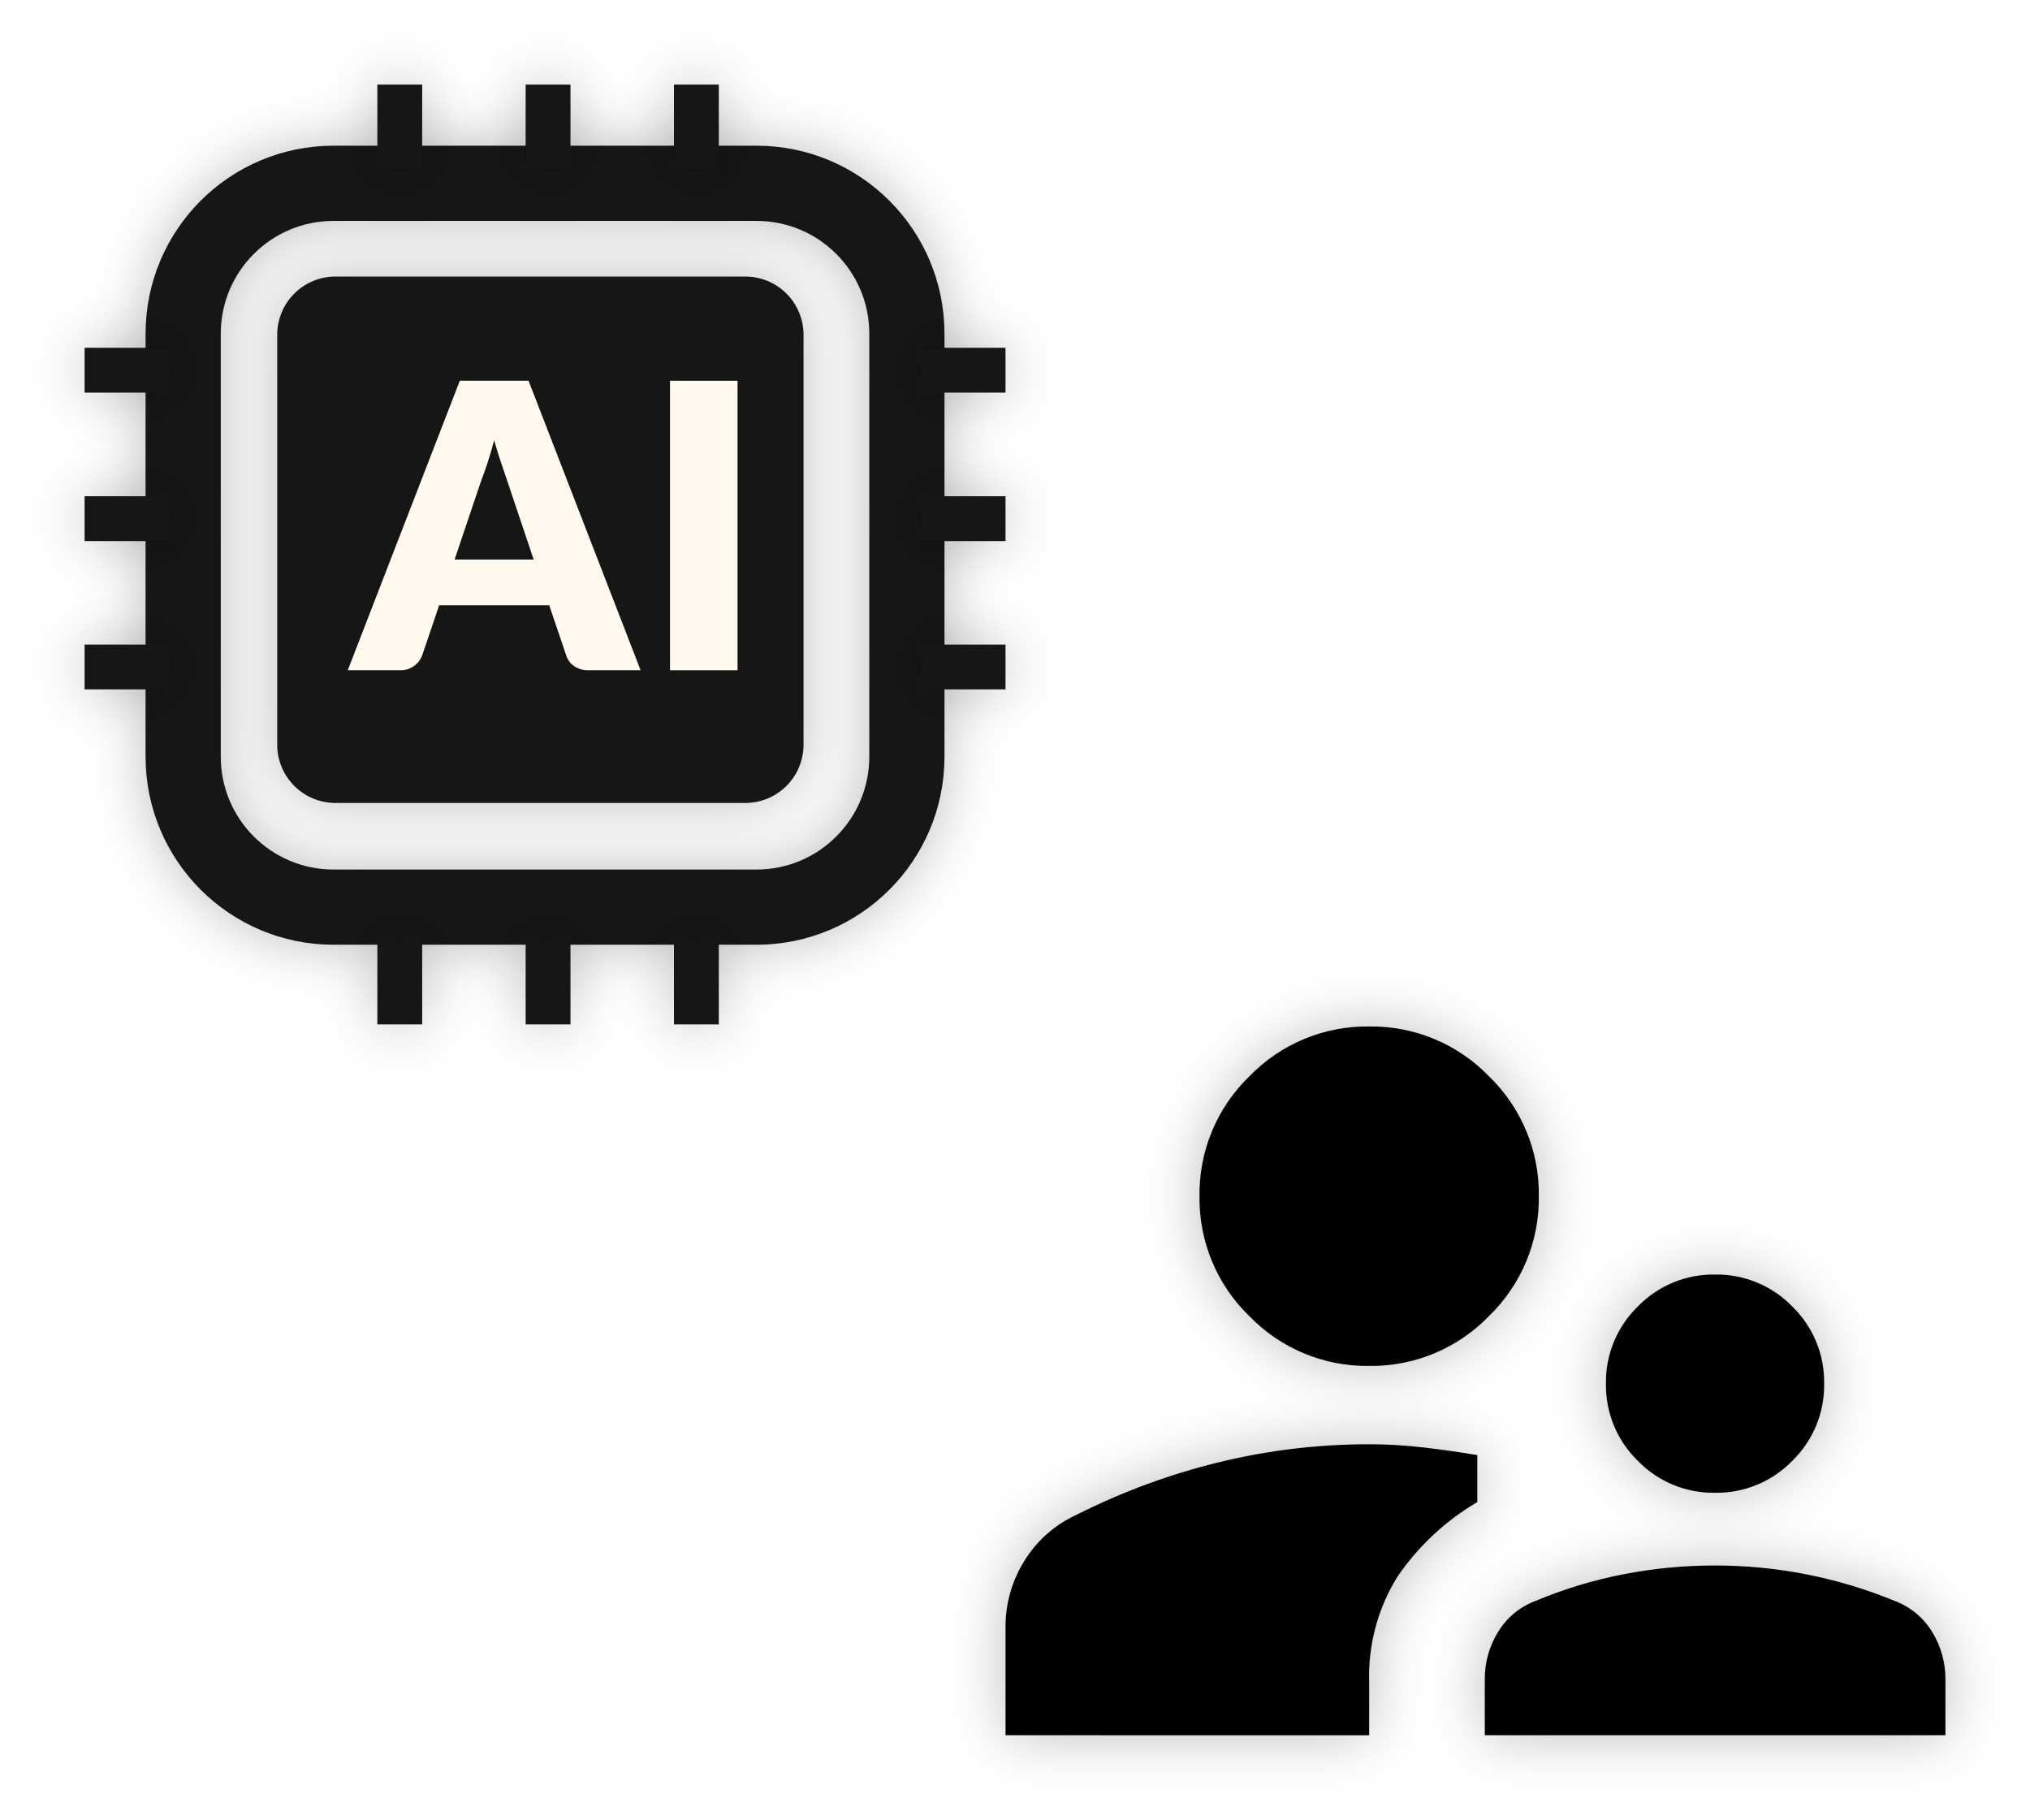
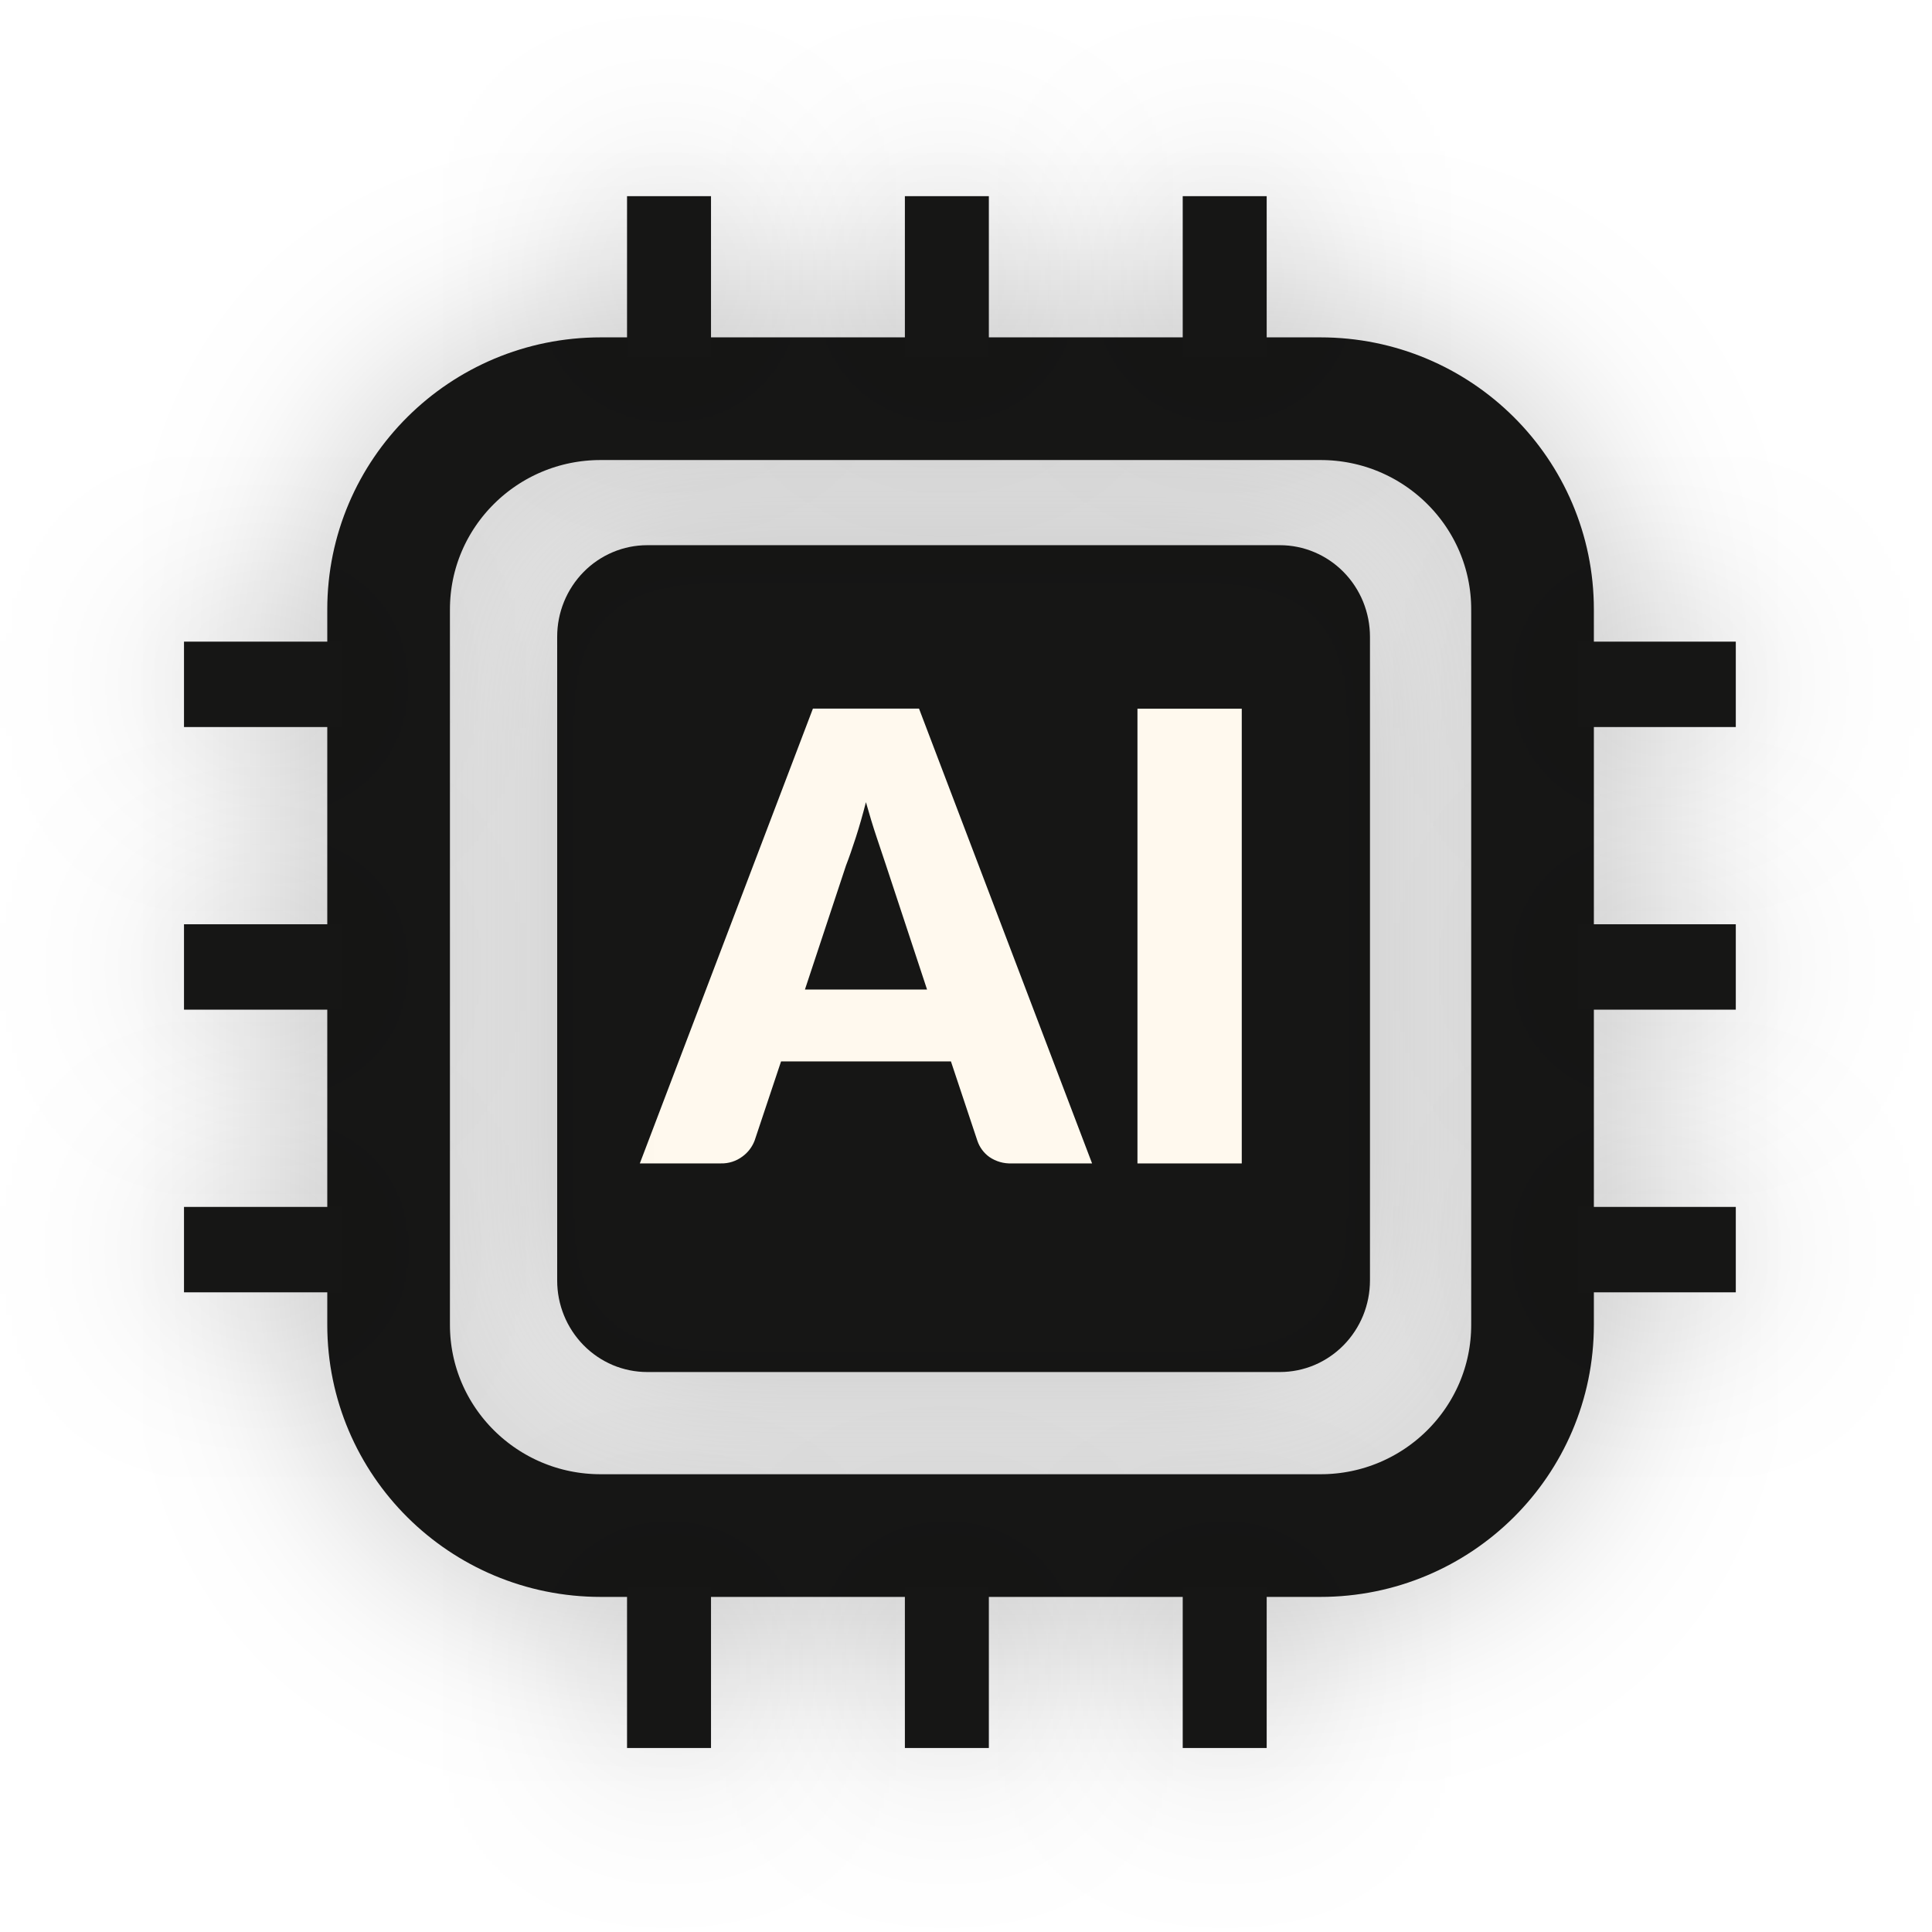
- <svg xmlns="http://www.w3.org/2000/svg" width="215.993" height="193.598" viewBox="0 0 215.993 193.598">
+ <svg xmlns="http://www.w3.org/2000/svg" width="63" height="63" viewBox="0 0 63 63" fill="none">
+   <g id="Group 13115">
+     <g id="Group" filter="url(#filter0_d_115_295)">
+       <path id="Path 15193" d="M41.736 44.74H21.105C20.72 44.74 20.338 44.663 19.981 44.513C19.625 44.362 19.301 44.142 19.029 43.865C18.756 43.587 18.539 43.258 18.392 42.896C18.244 42.533 18.168 42.145 18.169 41.752V20.766C18.168 20.373 18.244 19.985 18.392 19.622C18.539 19.26 18.756 18.931 19.029 18.653C19.301 18.376 19.625 18.156 19.981 18.006C20.338 17.855 20.72 17.778 21.105 17.778H41.736C42.122 17.778 42.504 17.855 42.86 18.006C43.217 18.156 43.54 18.376 43.813 18.653C44.086 18.931 44.302 19.26 44.45 19.622C44.597 19.985 44.673 20.373 44.673 20.766V41.752C44.673 42.145 44.597 42.533 44.45 42.896C44.302 43.258 44.086 43.587 43.813 43.865C43.54 44.142 43.217 44.362 42.86 44.513C42.504 44.663 42.122 44.74 41.736 44.74Z" fill="#161615" />
+     </g>
+     <path id="Path 15194" d="M35.611 37.937H32.99C32.733 37.948 32.479 37.876 32.265 37.73C32.081 37.599 31.942 37.412 31.87 37.196L31.009 34.612H25.469L24.607 37.193C24.528 37.399 24.393 37.578 24.217 37.707C24.012 37.863 23.761 37.944 23.505 37.937H20.864L26.508 23.107H29.968L35.611 37.937ZM26.248 32.267H30.23L28.888 28.203C28.801 27.947 28.7 27.643 28.583 27.292C28.466 26.944 28.352 26.566 28.237 26.158C28.131 26.571 28.021 26.956 27.907 27.308C27.793 27.66 27.687 27.966 27.587 28.223L26.248 32.267Z" fill="#FFF9EE" />
+     <path id="Rectangle 5831" d="M40.492 23.11H37.091V37.938H40.492V23.11Z" fill="#FFF9EE" />
+     <g id="Group_2" filter="url(#filter1_d_115_295)">
+       <path id="Rectangle 5832" d="M43.059 13.001H19.588C15.768 13.001 12.672 16.078 12.672 19.874V43.2C12.672 46.996 15.768 50.073 19.588 50.073H43.059C46.878 50.073 49.974 46.996 49.974 43.2V19.874C49.974 16.078 46.878 13.001 43.059 13.001Z" stroke="#161615" stroke-width="4" stroke-miterlimit="10" />
+     </g>
+     <g id="Group 12972">
+       <g id="Group_3" filter="url(#filter2_d_115_295)">
+         <path id="Rectangle 5836" d="M23.185 51.758H20.447V57H23.185V51.758Z" fill="#161615" />
+       </g>
+       <g id="Group_4" filter="url(#filter3_d_115_295)">
+         <path id="Rectangle 5837" d="M32.245 51.758H29.507V57H32.245V51.758Z" fill="#161615" />
+       </g>
+       <g id="Group_5" filter="url(#filter4_d_115_295)">
+         <path id="Rectangle 5838" d="M41.305 51.758H38.567V57H41.305V51.758Z" fill="#161615" />
+       </g>
+     </g>
+     <g id="Group 12973">
+       <g id="Group_6" filter="url(#filter5_d_115_295)">
+         <path id="Rectangle 5836_2" d="M23.185 6.397H20.447V11.639H23.185V6.397Z" fill="#161615" />
+       </g>
+       <g id="Group_7" filter="url(#filter6_d_115_295)">
+         <path id="Rectangle 5837_2" d="M32.245 6.397H29.507V11.639H32.245V6.397Z" fill="#161615" />
+       </g>
+       <g id="Group_8" filter="url(#filter7_d_115_295)">
+         <path id="Rectangle 5838_2" d="M41.305 6.397H38.567V11.639H41.305V6.397Z" fill="#161615" />
+       </g>
+     </g>
+     <g id="Group 12974">
+       <g id="Group_9" filter="url(#filter8_d_115_295)">
+         <path id="Rectangle 5836_3" d="M11.153 23.708V20.923H6V23.708H11.153Z" fill="#161615" />
+       </g>
+       <g id="Group_10" filter="url(#filter9_d_115_295)">
+         <path id="Rectangle 5837_3" d="M11.153 32.924V30.139H6V32.924H11.153Z" fill="#161615" />
+       </g>
+       <g id="Group_11" filter="url(#filter10_d_115_295)">
+         <path id="Rectangle 5838_3" d="M11.153 42.141V39.356H6V42.141H11.153Z" fill="#161615" />
+       </g>
+     </g>
+     <g id="Group 12975">
+       <g id="Group_12" filter="url(#filter11_d_115_295)">
+         <path id="Rectangle 5836_4" d="M56.602 23.708V20.923H51.449V23.708H56.602Z" fill="#161615" />
+       </g>
+       <g id="Group_13" filter="url(#filter12_d_115_295)">
+         <path id="Rectangle 5837_4" d="M56.602 32.924V30.139H51.449V32.924H56.602Z" fill="#161615" />
+       </g>
+       <g id="Group_14" filter="url(#filter13_d_115_295)">
+         <path id="Rectangle 5838_4" d="M56.602 42.141V39.356H51.449V42.141H56.602Z" fill="#161615" />
+       </g>
+     </g>
+   </g>
  <defs>
-     <filter id="Path_15193" x="20.499" y="20.42" width="74.002" height="74.002" filterUnits="userSpaceOnUse">
-       <feOffset input="SourceAlpha" />
-       <feGaussianBlur stdDeviation="3" result="blur" />
-       <feFlood flood-opacity="0.259" />
-       <feComposite operator="in" in2="blur" />
-       <feComposite in="SourceGraphic" />
+     <filter id="filter0_d_115_295" x="12.168" y="11.778" width="38.505" height="38.961" filterUnits="userSpaceOnUse" color-interpolation-filters="sRGB">
+       <feFlood flood-opacity="0" result="BackgroundImageFix" />
+       <feColorMatrix in="SourceAlpha" type="matrix" values="0 0 0 0 0 0 0 0 0 0 0 0 0 0 0 0 0 0 127 0" result="hardAlpha" />
+       <feOffset />
+       <feGaussianBlur stdDeviation="3" />
+       <feColorMatrix type="matrix" values="0 0 0 0 0 0 0 0 0 0 0 0 0 0 0 0 0 0 0.259 0" />
+       <feBlend mode="normal" in2="BackgroundImageFix" result="effect1_dropShadow_115_295" />
+       <feBlend mode="normal" in="SourceGraphic" in2="effect1_dropShadow_115_295" result="shape" />
    </filter>
-     <filter id="Rectangle_5832" x="6.495" y="6.5" width="103.003" height="103.003" filterUnits="userSpaceOnUse">
-       <feOffset input="SourceAlpha" />
-       <feGaussianBlur stdDeviation="3" result="blur-2" />
-       <feFlood flood-opacity="0.259" />
-       <feComposite operator="in" in2="blur-2" />
-       <feComposite in="SourceGraphic" />
+     <filter id="filter1_d_115_295" x="4.672" y="5.001" width="53.301" height="53.072" filterUnits="userSpaceOnUse" color-interpolation-filters="sRGB">
+       <feFlood flood-opacity="0" result="BackgroundImageFix" />
+       <feColorMatrix in="SourceAlpha" type="matrix" values="0 0 0 0 0 0 0 0 0 0 0 0 0 0 0 0 0 0 127 0" result="hardAlpha" />
+       <feOffset />
+       <feGaussianBlur stdDeviation="3" />
+       <feColorMatrix type="matrix" values="0 0 0 0 0 0 0 0 0 0 0 0 0 0 0 0 0 0 0.259 0" />
+       <feBlend mode="normal" in2="BackgroundImageFix" result="effect1_dropShadow_115_295" />
+       <feBlend mode="normal" in="SourceGraphic" in2="effect1_dropShadow_115_295" result="shape" />
    </filter>
-     <filter id="Rectangle_5833" x="31.148" y="0" width="22.769" height="26.979" filterUnits="userSpaceOnUse">
-       <feOffset input="SourceAlpha" />
-       <feGaussianBlur stdDeviation="3" result="blur-3" />
-       <feFlood flood-opacity="0.259" />
-       <feComposite operator="in" in2="blur-3" />
-       <feComposite in="SourceGraphic" />
+     <filter id="filter2_d_115_295" x="14.447" y="45.758" width="14.738" height="17.242" filterUnits="userSpaceOnUse" color-interpolation-filters="sRGB">
+       <feFlood flood-opacity="0" result="BackgroundImageFix" />
+       <feColorMatrix in="SourceAlpha" type="matrix" values="0 0 0 0 0 0 0 0 0 0 0 0 0 0 0 0 0 0 127 0" result="hardAlpha" />
+       <feOffset />
+       <feGaussianBlur stdDeviation="3" />
+       <feColorMatrix type="matrix" values="0 0 0 0 0 0 0 0 0 0 0 0 0 0 0 0 0 0 0.259 0" />
+       <feBlend mode="normal" in2="BackgroundImageFix" result="effect1_dropShadow_115_295" />
+       <feBlend mode="normal" in="SourceGraphic" in2="effect1_dropShadow_115_295" result="shape" />
    </filter>
-     <filter id="Rectangle_5834" x="46.93" y="0" width="22.769" height="26.979" filterUnits="userSpaceOnUse">
-       <feOffset input="SourceAlpha" />
-       <feGaussianBlur stdDeviation="3" result="blur-4" />
-       <feFlood flood-opacity="0.259" />
-       <feComposite operator="in" in2="blur-4" />
-       <feComposite in="SourceGraphic" />
+     <filter id="filter3_d_115_295" x="23.507" y="45.758" width="14.738" height="17.242" filterUnits="userSpaceOnUse" color-interpolation-filters="sRGB">
+       <feFlood flood-opacity="0" result="BackgroundImageFix" />
+       <feColorMatrix in="SourceAlpha" type="matrix" values="0 0 0 0 0 0 0 0 0 0 0 0 0 0 0 0 0 0 127 0" result="hardAlpha" />
+       <feOffset />
+       <feGaussianBlur stdDeviation="3" />
+       <feColorMatrix type="matrix" values="0 0 0 0 0 0 0 0 0 0 0 0 0 0 0 0 0 0 0.259 0" />
+       <feBlend mode="normal" in2="BackgroundImageFix" result="effect1_dropShadow_115_295" />
+       <feBlend mode="normal" in="SourceGraphic" in2="effect1_dropShadow_115_295" result="shape" />
    </filter>
-     <filter id="Rectangle_5835" x="62.712" y="0" width="22.769" height="26.979" filterUnits="userSpaceOnUse">
-       <feOffset input="SourceAlpha" />
-       <feGaussianBlur stdDeviation="3" result="blur-5" />
-       <feFlood flood-opacity="0.259" />
-       <feComposite operator="in" in2="blur-5" />
-       <feComposite in="SourceGraphic" />
+     <filter id="filter4_d_115_295" x="32.567" y="45.758" width="14.738" height="17.242" filterUnits="userSpaceOnUse" color-interpolation-filters="sRGB">
+       <feFlood flood-opacity="0" result="BackgroundImageFix" />
+       <feColorMatrix in="SourceAlpha" type="matrix" values="0 0 0 0 0 0 0 0 0 0 0 0 0 0 0 0 0 0 127 0" result="hardAlpha" />
+       <feOffset />
+       <feGaussianBlur stdDeviation="3" />
+       <feColorMatrix type="matrix" values="0 0 0 0 0 0 0 0 0 0 0 0 0 0 0 0 0 0 0.259 0" />
+       <feBlend mode="normal" in2="BackgroundImageFix" result="effect1_dropShadow_115_295" />
+       <feBlend mode="normal" in="SourceGraphic" in2="effect1_dropShadow_115_295" result="shape" />
    </filter>
-     <filter id="Rectangle_5836" x="31.148" y="91.003" width="22.769" height="26.979" filterUnits="userSpaceOnUse">
-       <feOffset input="SourceAlpha" />
-       <feGaussianBlur stdDeviation="3" result="blur-6" />
-       <feFlood flood-opacity="0.259" />
-       <feComposite operator="in" in2="blur-6" />
-       <feComposite in="SourceGraphic" />
+     <filter id="filter5_d_115_295" x="14.447" y="0.397" width="14.738" height="17.242" filterUnits="userSpaceOnUse" color-interpolation-filters="sRGB">
+       <feFlood flood-opacity="0" result="BackgroundImageFix" />
+       <feColorMatrix in="SourceAlpha" type="matrix" values="0 0 0 0 0 0 0 0 0 0 0 0 0 0 0 0 0 0 127 0" result="hardAlpha" />
+       <feOffset />
+       <feGaussianBlur stdDeviation="3" />
+       <feColorMatrix type="matrix" values="0 0 0 0 0 0 0 0 0 0 0 0 0 0 0 0 0 0 0.259 0" />
+       <feBlend mode="normal" in2="BackgroundImageFix" result="effect1_dropShadow_115_295" />
+       <feBlend mode="normal" in="SourceGraphic" in2="effect1_dropShadow_115_295" result="shape" />
    </filter>
-     <filter id="Rectangle_5837" x="46.93" y="91.003" width="22.769" height="26.979" filterUnits="userSpaceOnUse">
-       <feOffset input="SourceAlpha" />
-       <feGaussianBlur stdDeviation="3" result="blur-7" />
-       <feFlood flood-opacity="0.259" />
-       <feComposite operator="in" in2="blur-7" />
-       <feComposite in="SourceGraphic" />
+     <filter id="filter6_d_115_295" x="23.507" y="0.397" width="14.738" height="17.242" filterUnits="userSpaceOnUse" color-interpolation-filters="sRGB">
+       <feFlood flood-opacity="0" result="BackgroundImageFix" />
+       <feColorMatrix in="SourceAlpha" type="matrix" values="0 0 0 0 0 0 0 0 0 0 0 0 0 0 0 0 0 0 127 0" result="hardAlpha" />
+       <feOffset />
+       <feGaussianBlur stdDeviation="3" />
+       <feColorMatrix type="matrix" values="0 0 0 0 0 0 0 0 0 0 0 0 0 0 0 0 0 0 0.259 0" />
+       <feBlend mode="normal" in2="BackgroundImageFix" result="effect1_dropShadow_115_295" />
+       <feBlend mode="normal" in="SourceGraphic" in2="effect1_dropShadow_115_295" result="shape" />
    </filter>
-     <filter id="Rectangle_5838" x="62.712" y="91.003" width="22.769" height="26.979" filterUnits="userSpaceOnUse">
-       <feOffset input="SourceAlpha" />
-       <feGaussianBlur stdDeviation="3" result="blur-8" />
-       <feFlood flood-opacity="0.259" />
-       <feComposite operator="in" in2="blur-8" />
-       <feComposite in="SourceGraphic" />
+     <filter id="filter7_d_115_295" x="32.567" y="0.397" width="14.738" height="17.242" filterUnits="userSpaceOnUse" color-interpolation-filters="sRGB">
+       <feFlood flood-opacity="0" result="BackgroundImageFix" />
+       <feColorMatrix in="SourceAlpha" type="matrix" values="0 0 0 0 0 0 0 0 0 0 0 0 0 0 0 0 0 0 127 0" result="hardAlpha" />
+       <feOffset />
+       <feGaussianBlur stdDeviation="3" />
+       <feColorMatrix type="matrix" values="0 0 0 0 0 0 0 0 0 0 0 0 0 0 0 0 0 0 0.259 0" />
+       <feBlend mode="normal" in2="BackgroundImageFix" result="effect1_dropShadow_115_295" />
+       <feBlend mode="normal" in="SourceGraphic" in2="effect1_dropShadow_115_295" result="shape" />
    </filter>
-     <filter id="Rectangle_5839" x="0" y="59.567" width="26.979" height="22.769" filterUnits="userSpaceOnUse">
-       <feOffset input="SourceAlpha" />
-       <feGaussianBlur stdDeviation="3" result="blur-9" />
-       <feFlood flood-opacity="0.259" />
-       <feComposite operator="in" in2="blur-9" />
-       <feComposite in="SourceGraphic" />
+     <filter id="filter8_d_115_295" x="0" y="14.923" width="17.153" height="14.785" filterUnits="userSpaceOnUse" color-interpolation-filters="sRGB">
+       <feFlood flood-opacity="0" result="BackgroundImageFix" />
+       <feColorMatrix in="SourceAlpha" type="matrix" values="0 0 0 0 0 0 0 0 0 0 0 0 0 0 0 0 0 0 127 0" result="hardAlpha" />
+       <feOffset />
+       <feGaussianBlur stdDeviation="3" />
+       <feColorMatrix type="matrix" values="0 0 0 0 0 0 0 0 0 0 0 0 0 0 0 0 0 0 0.259 0" />
+       <feBlend mode="normal" in2="BackgroundImageFix" result="effect1_dropShadow_115_295" />
+       <feBlend mode="normal" in="SourceGraphic" in2="effect1_dropShadow_115_295" result="shape" />
    </filter>
-     <filter id="Rectangle_5840" x="0" y="43.785" width="26.979" height="22.769" filterUnits="userSpaceOnUse">
-       <feOffset input="SourceAlpha" />
-       <feGaussianBlur stdDeviation="3" result="blur-10" />
-       <feFlood flood-opacity="0.259" />
-       <feComposite operator="in" in2="blur-10" />
-       <feComposite in="SourceGraphic" />
+     <filter id="filter9_d_115_295" x="0" y="24.139" width="17.153" height="14.785" filterUnits="userSpaceOnUse" color-interpolation-filters="sRGB">
+       <feFlood flood-opacity="0" result="BackgroundImageFix" />
+       <feColorMatrix in="SourceAlpha" type="matrix" values="0 0 0 0 0 0 0 0 0 0 0 0 0 0 0 0 0 0 127 0" result="hardAlpha" />
+       <feOffset />
+       <feGaussianBlur stdDeviation="3" />
+       <feColorMatrix type="matrix" values="0 0 0 0 0 0 0 0 0 0 0 0 0 0 0 0 0 0 0.259 0" />
+       <feBlend mode="normal" in2="BackgroundImageFix" result="effect1_dropShadow_115_295" />
+       <feBlend mode="normal" in="SourceGraphic" in2="effect1_dropShadow_115_295" result="shape" />
    </filter>
-     <filter id="Rectangle_5841" x="0" y="28.003" width="26.979" height="22.769" filterUnits="userSpaceOnUse">
-       <feOffset input="SourceAlpha" />
-       <feGaussianBlur stdDeviation="3" result="blur-11" />
-       <feFlood flood-opacity="0.259" />
-       <feComposite operator="in" in2="blur-11" />
-       <feComposite in="SourceGraphic" />
+     <filter id="filter10_d_115_295" x="0" y="33.356" width="17.153" height="14.785" filterUnits="userSpaceOnUse" color-interpolation-filters="sRGB">
+       <feFlood flood-opacity="0" result="BackgroundImageFix" />
+       <feColorMatrix in="SourceAlpha" type="matrix" values="0 0 0 0 0 0 0 0 0 0 0 0 0 0 0 0 0 0 127 0" result="hardAlpha" />
+       <feOffset />
+       <feGaussianBlur stdDeviation="3" />
+       <feColorMatrix type="matrix" values="0 0 0 0 0 0 0 0 0 0 0 0 0 0 0 0 0 0 0.259 0" />
+       <feBlend mode="normal" in2="BackgroundImageFix" result="effect1_dropShadow_115_295" />
+       <feBlend mode="normal" in="SourceGraphic" in2="effect1_dropShadow_115_295" result="shape" />
    </filter>
-     <filter id="Rectangle_5842" x="89.014" y="59.567" width="26.979" height="22.769" filterUnits="userSpaceOnUse">
-       <feOffset input="SourceAlpha" />
-       <feGaussianBlur stdDeviation="3" result="blur-12" />
-       <feFlood flood-opacity="0.259" />
-       <feComposite operator="in" in2="blur-12" />
-       <feComposite in="SourceGraphic" />
+     <filter id="filter11_d_115_295" x="45.449" y="14.923" width="17.153" height="14.785" filterUnits="userSpaceOnUse" color-interpolation-filters="sRGB">
+       <feFlood flood-opacity="0" result="BackgroundImageFix" />
+       <feColorMatrix in="SourceAlpha" type="matrix" values="0 0 0 0 0 0 0 0 0 0 0 0 0 0 0 0 0 0 127 0" result="hardAlpha" />
+       <feOffset />
+       <feGaussianBlur stdDeviation="3" />
+       <feColorMatrix type="matrix" values="0 0 0 0 0 0 0 0 0 0 0 0 0 0 0 0 0 0 0.259 0" />
+       <feBlend mode="normal" in2="BackgroundImageFix" result="effect1_dropShadow_115_295" />
+       <feBlend mode="normal" in="SourceGraphic" in2="effect1_dropShadow_115_295" result="shape" />
    </filter>
-     <filter id="Rectangle_5843" x="89.014" y="43.785" width="26.979" height="22.769" filterUnits="userSpaceOnUse">
-       <feOffset input="SourceAlpha" />
-       <feGaussianBlur stdDeviation="3" result="blur-13" />
-       <feFlood flood-opacity="0.259" />
-       <feComposite operator="in" in2="blur-13" />
-       <feComposite in="SourceGraphic" />
+     <filter id="filter12_d_115_295" x="45.449" y="24.139" width="17.153" height="14.785" filterUnits="userSpaceOnUse" color-interpolation-filters="sRGB">
+       <feFlood flood-opacity="0" result="BackgroundImageFix" />
+       <feColorMatrix in="SourceAlpha" type="matrix" values="0 0 0 0 0 0 0 0 0 0 0 0 0 0 0 0 0 0 127 0" result="hardAlpha" />
+       <feOffset />
+       <feGaussianBlur stdDeviation="3" />
+       <feColorMatrix type="matrix" values="0 0 0 0 0 0 0 0 0 0 0 0 0 0 0 0 0 0 0.259 0" />
+       <feBlend mode="normal" in2="BackgroundImageFix" result="effect1_dropShadow_115_295" />
+       <feBlend mode="normal" in="SourceGraphic" in2="effect1_dropShadow_115_295" result="shape" />
    </filter>
-     <filter id="Rectangle_5844" x="89.014" y="28.003" width="26.979" height="22.769" filterUnits="userSpaceOnUse">
-       <feOffset input="SourceAlpha" />
-       <feGaussianBlur stdDeviation="3" result="blur-14" />
-       <feFlood flood-opacity="0.259" />
-       <feComposite operator="in" in2="blur-14" />
-       <feComposite in="SourceGraphic" />
-     </filter>
-     <filter id="supervisor_account_24dp_000000_FILL1_wght300_GRAD0_opsz24" x="97.993" y="100.2" width="118" height="93.398" filterUnits="userSpaceOnUse">
-       <feOffset input="SourceAlpha" />
-       <feGaussianBlur stdDeviation="3" result="blur-15" />
-       <feFlood flood-opacity="0.259" />
-       <feComposite operator="in" in2="blur-15" />
-       <feComposite in="SourceGraphic" />
+     <filter id="filter13_d_115_295" x="45.449" y="33.356" width="17.153" height="14.785" filterUnits="userSpaceOnUse" color-interpolation-filters="sRGB">
+       <feFlood flood-opacity="0" result="BackgroundImageFix" />
+       <feColorMatrix in="SourceAlpha" type="matrix" values="0 0 0 0 0 0 0 0 0 0 0 0 0 0 0 0 0 0 127 0" result="hardAlpha" />
+       <feOffset />
+       <feGaussianBlur stdDeviation="3" />
+       <feColorMatrix type="matrix" values="0 0 0 0 0 0 0 0 0 0 0 0 0 0 0 0 0 0 0.259 0" />
+       <feBlend mode="normal" in2="BackgroundImageFix" result="effect1_dropShadow_115_295" />
+       <feBlend mode="normal" in="SourceGraphic" in2="effect1_dropShadow_115_295" result="shape" />
    </filter>
  </defs>
-   <g id="Group_12396" data-name="Group 12396" transform="translate(9 9)">
-     <g id="AI">
-       <g id="Group_11573" data-name="Group 11573">
-         <g transform="matrix(1, 0, 0, 1, -9, -9)" filter="url(#Path_15193)">
-           <path id="Path_15193-2" data-name="Path 15193" d="M56.022,61.841H12.43a6.2,6.2,0,0,1-6.205-6.205V12.044A6.2,6.2,0,0,1,12.43,5.839H56.022a6.2,6.2,0,0,1,6.205,6.205V55.636a6.2,6.2,0,0,1-6.205,6.205" transform="translate(23.27 23.58)" fill="#161615" />
-         </g>
-         <path id="Path_15194" data-name="Path 15194" d="M40.19,40.887H34.652a2.552,2.552,0,0,1-1.532-.434,2.235,2.235,0,0,1-.834-1.11l-1.818-5.368H18.757l-1.818,5.368a2.37,2.37,0,0,1-.824,1.068,2.4,2.4,0,0,1-1.5.476H9.031l11.924-30.8h7.312ZM20.4,29.111h8.413l-2.832-8.435q-.275-.8-.644-1.892c-.248-.724-.489-1.509-.731-2.356-.225.859-.457,1.657-.7,2.388s-.463,1.368-.676,1.9Z" transform="translate(18.97 21.415)" fill="#fff9ee" />
-         <rect id="Rectangle_5831" data-name="Rectangle 5831" width="7.186" height="30.799" transform="translate(62.288 31.506)" fill="#fff9ee" />
-         <g transform="matrix(1, 0, 0, 1, -9, -9)" filter="url(#Rectangle_5832)">
-           <rect id="Rectangle_5832-2" data-name="Rectangle 5832" width="77.003" height="77.003" rx="16" transform="translate(19.49 19.5)" fill="none" stroke="#161615" stroke-miterlimit="10" stroke-width="8" />
-         </g>
-         <g transform="matrix(1, 0, 0, 1, -9, -9)" filter="url(#Rectangle_5833)">
-           <rect id="Rectangle_5833-2" data-name="Rectangle 5833" width="4.769" height="8.979" transform="translate(40.15 9)" fill="#161615" />
-         </g>
-         <g transform="matrix(1, 0, 0, 1, -9, -9)" filter="url(#Rectangle_5834)">
-           <rect id="Rectangle_5834-2" data-name="Rectangle 5834" width="4.769" height="8.979" transform="translate(55.93 9)" fill="#161615" />
-         </g>
-         <g transform="matrix(1, 0, 0, 1, -9, -9)" filter="url(#Rectangle_5835)">
-           <rect id="Rectangle_5835-2" data-name="Rectangle 5835" width="4.769" height="8.979" transform="translate(71.71 9)" fill="#161615" />
-         </g>
-         <g transform="matrix(1, 0, 0, 1, -9, -9)" filter="url(#Rectangle_5836)">
-           <rect id="Rectangle_5836-2" data-name="Rectangle 5836" width="4.769" height="8.979" transform="translate(40.15 100)" fill="#161615" />
-         </g>
-         <g transform="matrix(1, 0, 0, 1, -9, -9)" filter="url(#Rectangle_5837)">
-           <rect id="Rectangle_5837-2" data-name="Rectangle 5837" width="4.769" height="8.979" transform="translate(55.93 100)" fill="#161615" />
-         </g>
-         <g transform="matrix(1, 0, 0, 1, -9, -9)" filter="url(#Rectangle_5838)">
-           <rect id="Rectangle_5838-2" data-name="Rectangle 5838" width="4.769" height="8.979" transform="translate(71.71 100)" fill="#161615" />
-         </g>
-         <g transform="matrix(1, 0, 0, 1, -9, -9)" filter="url(#Rectangle_5839)">
-           <rect id="Rectangle_5839-2" data-name="Rectangle 5839" width="8.979" height="4.769" transform="translate(9 68.57)" fill="#161615" />
-         </g>
-         <g transform="matrix(1, 0, 0, 1, -9, -9)" filter="url(#Rectangle_5840)">
-           <rect id="Rectangle_5840-2" data-name="Rectangle 5840" width="8.979" height="4.769" transform="translate(9 52.79)" fill="#161615" />
-         </g>
-         <g transform="matrix(1, 0, 0, 1, -9, -9)" filter="url(#Rectangle_5841)">
-           <rect id="Rectangle_5841-2" data-name="Rectangle 5841" width="8.979" height="4.769" transform="translate(9 37)" fill="#161615" />
-         </g>
-         <g transform="matrix(1, 0, 0, 1, -9, -9)" filter="url(#Rectangle_5842)">
-           <rect id="Rectangle_5842-2" data-name="Rectangle 5842" width="8.979" height="4.769" transform="translate(98.01 68.57)" fill="#161615" />
-         </g>
-         <g transform="matrix(1, 0, 0, 1, -9, -9)" filter="url(#Rectangle_5843)">
-           <rect id="Rectangle_5843-2" data-name="Rectangle 5843" width="8.979" height="4.769" transform="translate(98.01 52.79)" fill="#161615" />
-         </g>
-         <g transform="matrix(1, 0, 0, 1, -9, -9)" filter="url(#Rectangle_5844)">
-           <rect id="Rectangle_5844-2" data-name="Rectangle 5844" width="8.979" height="4.769" transform="translate(98.01 37)" fill="#161615" />
-         </g>
-       </g>
-     </g>
-     <g transform="matrix(1, 0, 0, 1, -9, -9)" filter="url(#supervisor_account_24dp_000000_FILL1_wght300_GRAD0_opsz24)">
-       <path id="supervisor_account_24dp_000000_FILL1_wght300_GRAD0_opsz24-2" data-name="supervisor_account_24dp_000000_FILL1_wght300_GRAD0_opsz24" d="M92.31-696.912v-11.469a13.183,13.183,0,0,1,2.018-7.106,12.679,12.679,0,0,1,5.541-4.878,71.036,71.036,0,0,1,15.137-5.586A67.242,67.242,0,0,1,131-727.865a49.656,49.656,0,0,1,5.753.335q2.877.335,5.755.815v5A26.571,26.571,0,0,0,134-713.763a20.067,20.067,0,0,0-3,11.255v5.6Zm50.992,0v-5.933a9.487,9.487,0,0,1,1.406-5.047A7.912,7.912,0,0,1,148.7-711.2a47.838,47.838,0,0,1,9.314-2.828,50.889,50.889,0,0,1,9.793-.941,50.435,50.435,0,0,1,9.7.941,50.038,50.038,0,0,1,9.411,2.828,7.905,7.905,0,0,1,3.99,3.307,9.487,9.487,0,0,1,1.406,5.047v5.933Zm24.5-25.794a11.188,11.188,0,0,1-8.214-3.393,11.188,11.188,0,0,1-3.393-8.214,11.19,11.19,0,0,1,3.393-8.215,11.19,11.19,0,0,1,8.214-3.392,11.187,11.187,0,0,1,8.214,3.392,11.19,11.19,0,0,1,3.393,8.215,11.188,11.188,0,0,1-3.393,8.214A11.185,11.185,0,0,1,167.806-722.706ZM131-736.2a17.39,17.39,0,0,1-12.752-5.3,17.39,17.39,0,0,1-5.3-12.752,17.385,17.385,0,0,1,5.3-12.751A17.388,17.388,0,0,1,131-772.31a17.383,17.383,0,0,1,12.751,5.3,17.383,17.383,0,0,1,5.3,12.751,17.387,17.387,0,0,1-5.3,12.752A17.385,17.385,0,0,1,131-736.2Z" transform="translate(14.68 881.51)" />
-     </g>
-   </g>
</svg>
